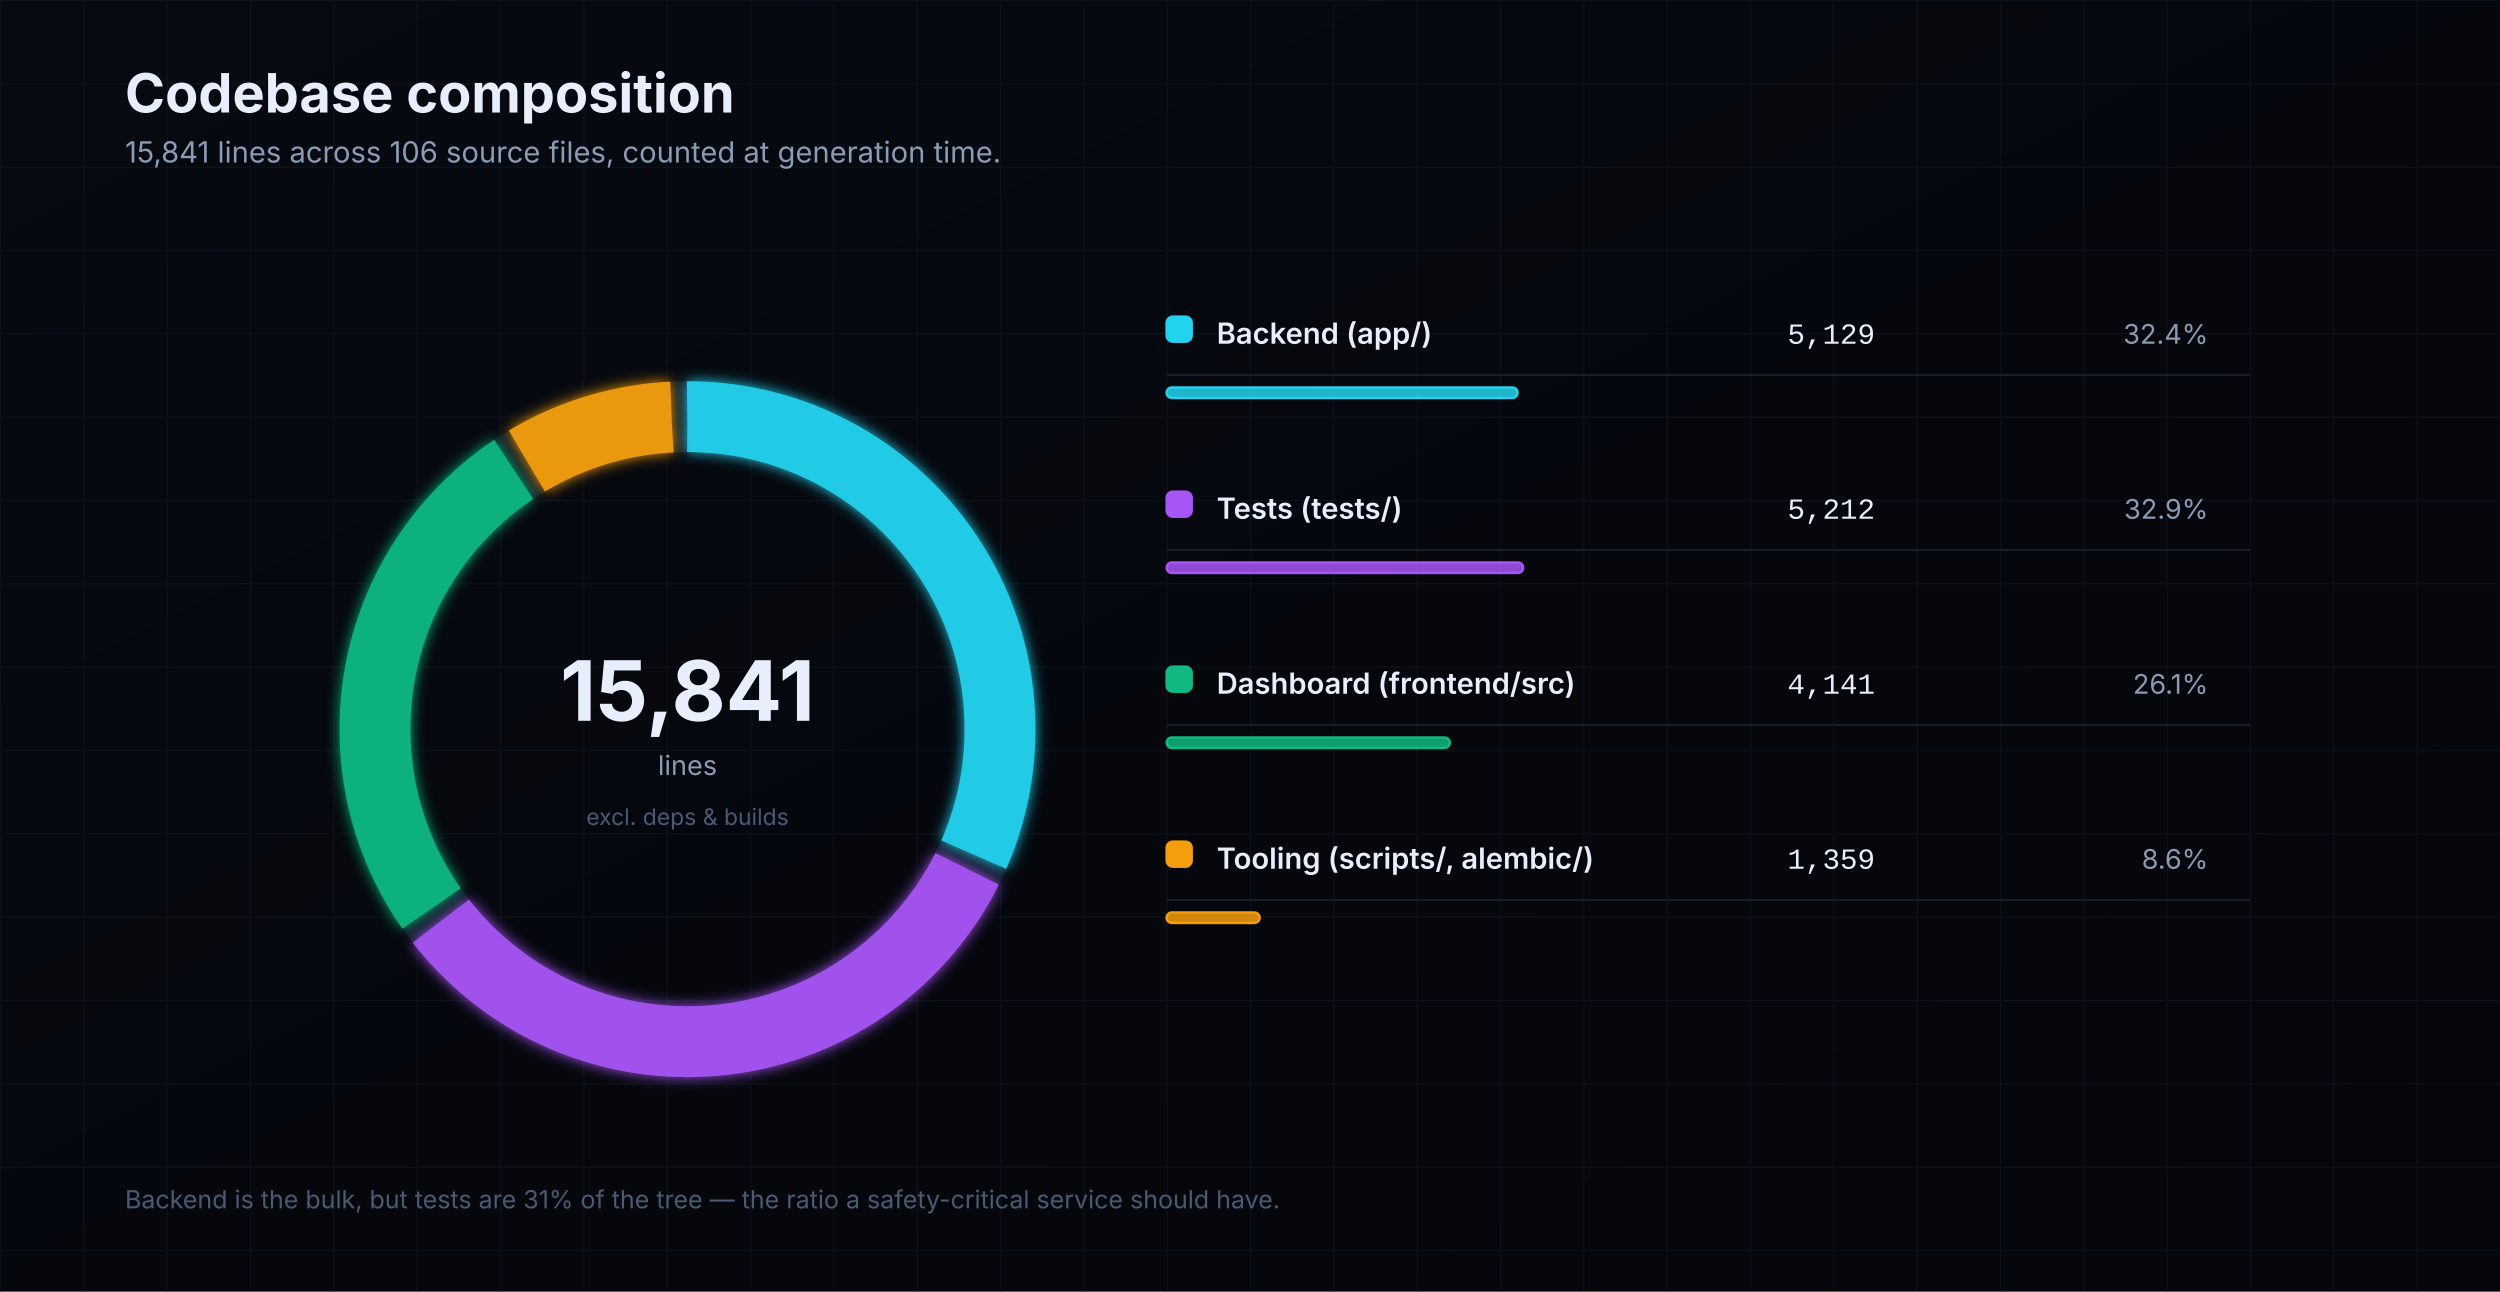
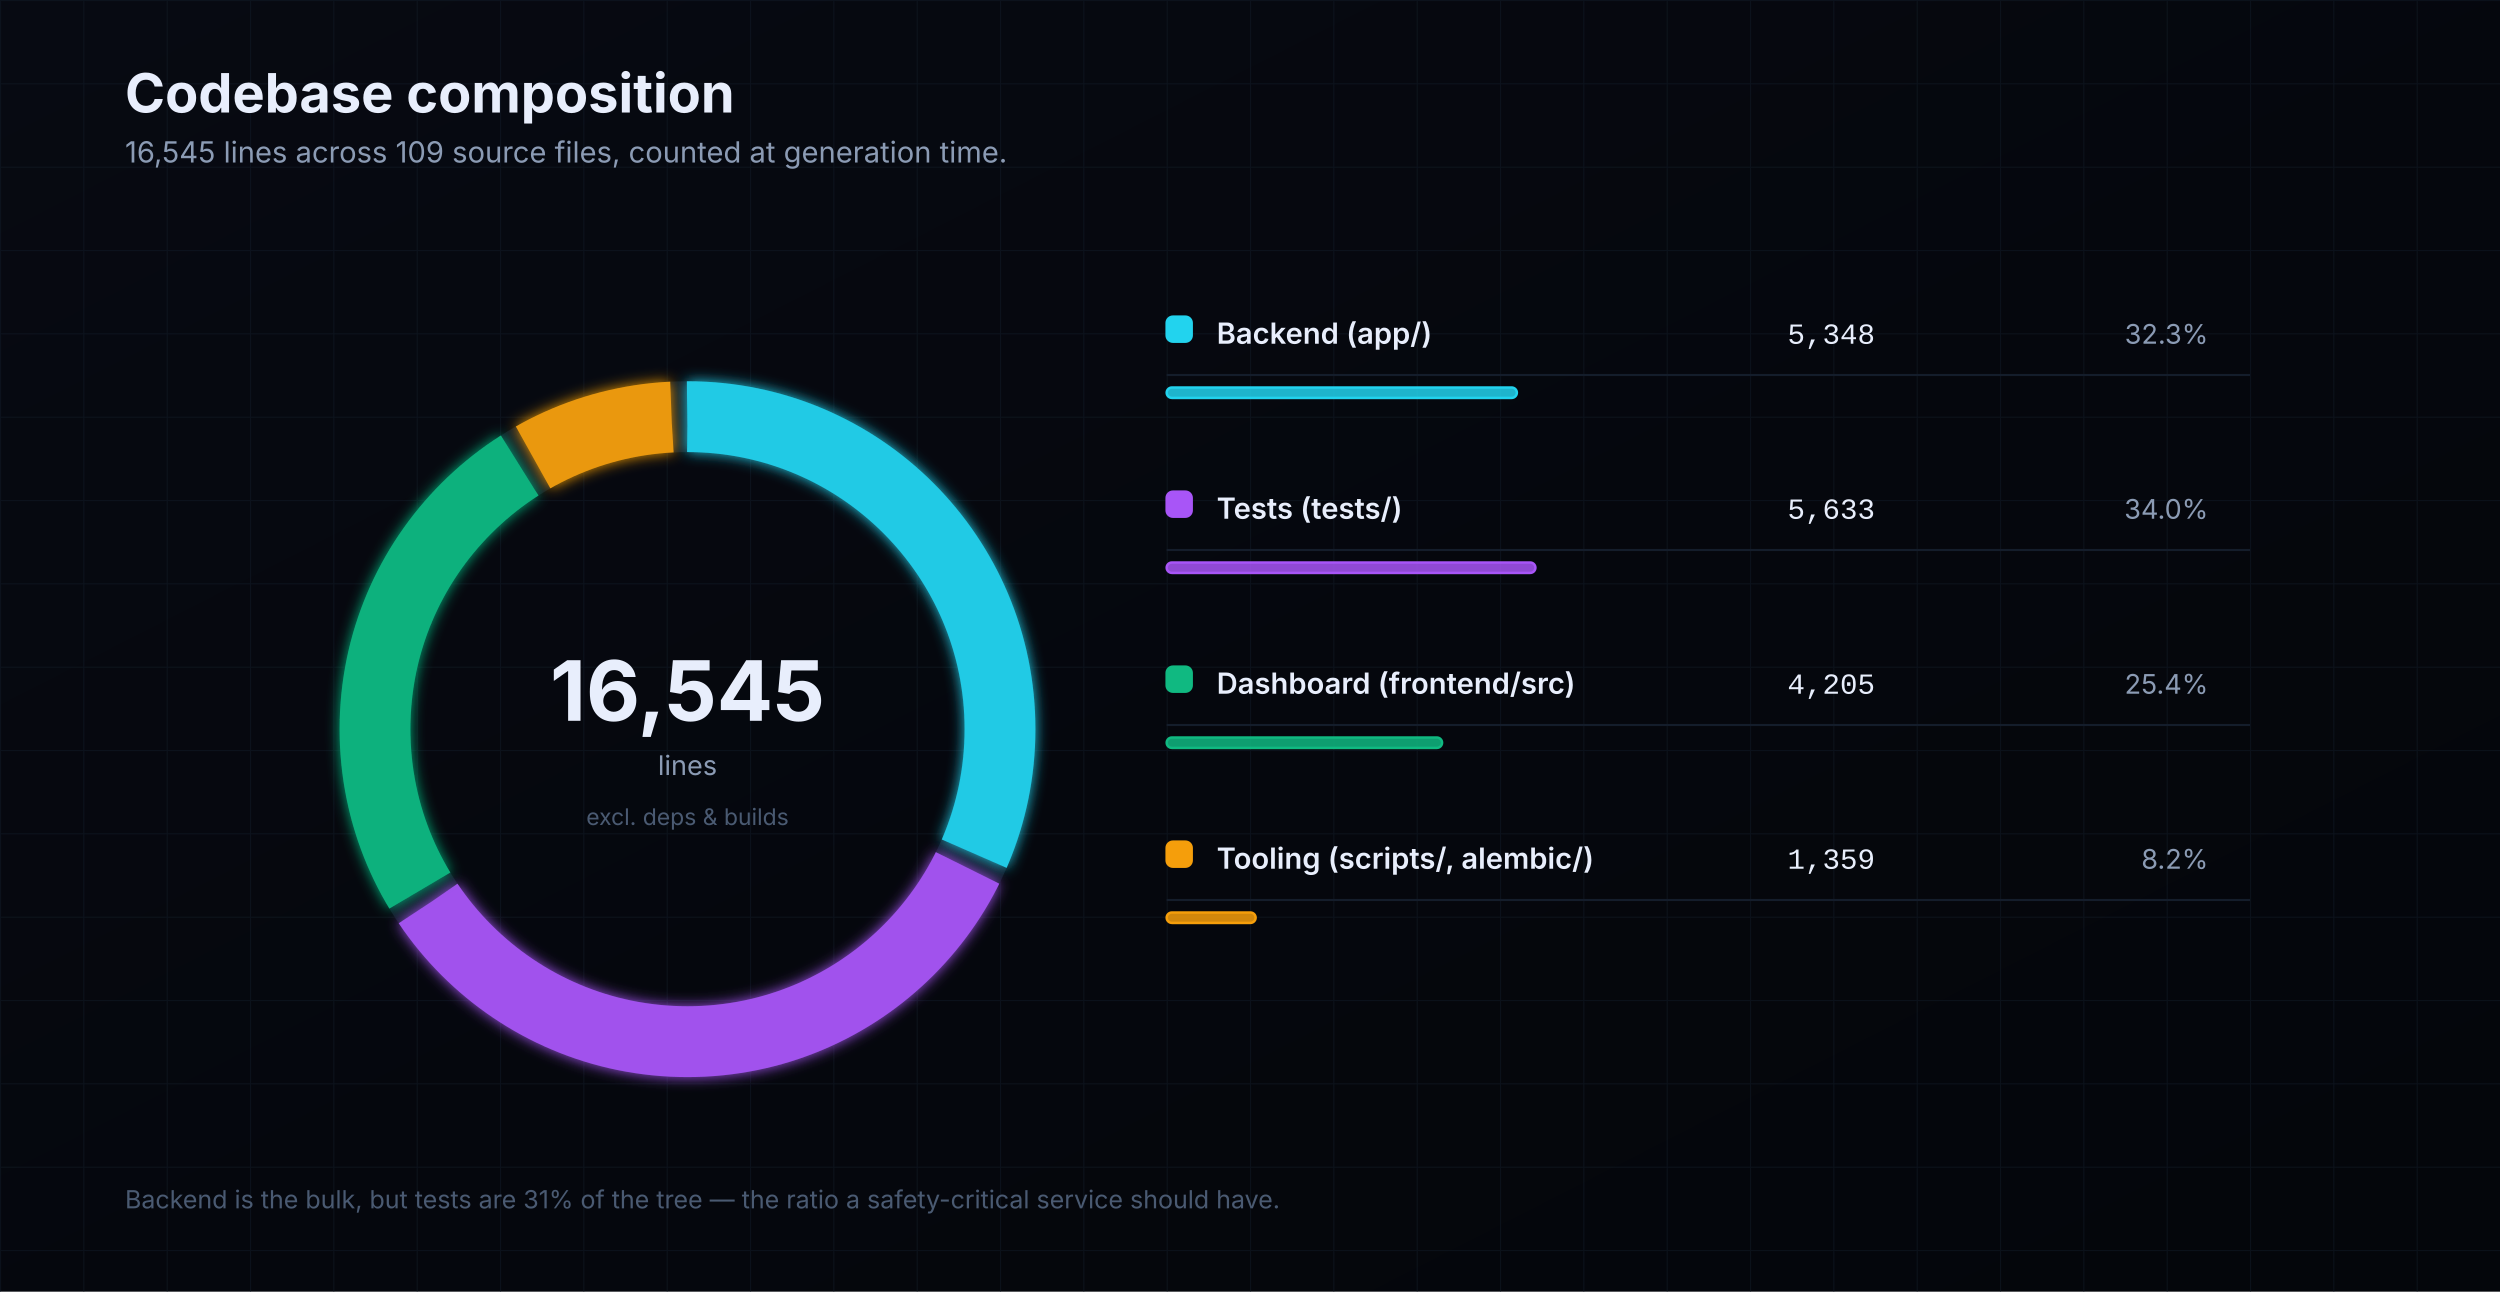
<svg xmlns="http://www.w3.org/2000/svg" width="1200" height="620" viewBox="0 0 1200 620" role="img" aria-label="Codebase composition">
  <defs>
    <linearGradient id="bg" x1="0" y1="0" x2="1" y2="1">
      <stop offset="0%" stop-color="#070a12" />
      <stop offset="55%" stop-color="#05070d" />
      <stop offset="100%" stop-color="#04060b" />
    </linearGradient>
    <linearGradient id="word" x1="0" y1="0" x2="1" y2="0">
      <stop offset="0%" stop-color="#22d3ee" />
      <stop offset="50%" stop-color="#3b82f6" />
      <stop offset="100%" stop-color="#a855f7" />
    </linearGradient>
    <linearGradient id="edge" x1="0" y1="0" x2="1" y2="0">
      <stop offset="0%" stop-color="#22d3ee" stop-opacity="0.55" />
      <stop offset="100%" stop-color="#a855f7" stop-opacity="0.35" />
    </linearGradient>
    <radialGradient id="halo" cx="50%" cy="50%" r="50%">
      <stop offset="0%" stop-color="#22d3ee" stop-opacity="0.20" />
      <stop offset="60%" stop-color="#3b82f6" stop-opacity="0.06" />
      <stop offset="100%" stop-color="#05070d" stop-opacity="0" />
    </radialGradient>
    <radialGradient id="halo2" cx="50%" cy="50%" r="50%">
      <stop offset="0%" stop-color="#a855f7" stop-opacity="0.16" />
      <stop offset="100%" stop-color="#05070d" stop-opacity="0" />
    </radialGradient>
    <filter id="glow" x="-80%" y="-300%" width="260%" height="700%">
      <feGaussianBlur stdDeviation="3.2" result="b" />
      <feMerge>
        <feMergeNode in="b" />
        <feMergeNode in="SourceGraphic" />
      </feMerge>
    </filter>
    <filter id="softglow" x="-60%" y="-60%" width="220%" height="220%">
      <feGaussianBlur stdDeviation="7" result="b" />
      <feMerge>
        <feMergeNode in="b" />
        <feMergeNode in="SourceGraphic" />
      </feMerge>
    </filter>
    <pattern id="grid" width="40" height="40" patternUnits="userSpaceOnUse">
      <path d="M40 0 H0 V40" fill="none" stroke="#111a26" stroke-width="1" />
    </pattern>
    <marker id="arrowhead" viewBox="0 0 10 10" refX="8" refY="5" markerWidth="6" markerHeight="6" orient="auto-start-reverse">
      <path d="M0,0 L10,5 L0,10 z" fill="#4a5a72" />
    </marker>
  </defs>
  <rect width="1200" height="620" fill="url(#bg)" />
  <rect width="1200" height="620" fill="url(#grid)" opacity="0.55" />
  <text x="60.0" y="54.0" font-family="Inter, 'Segoe UI', 'Helvetica Neue', Helvetica, Arial, sans-serif" font-size="26" font-weight="700" fill="#e8eefc" fill-opacity="1.0" text-anchor="start">Codebase composition</text>
-   <text x="60.0" y="78.0" font-family="Inter, 'Segoe UI', 'Helvetica Neue', Helvetica, Arial, sans-serif" font-size="14" font-weight="400" fill="#8b9bb4" fill-opacity="1.0" text-anchor="start">15,841 lines across 106 source files, counted at generation time.</text>
+   <text x="60.0" y="78.0" font-family="Inter, 'Segoe UI', 'Helvetica Neue', Helvetica, Arial, sans-serif" font-size="14" font-weight="400" fill="#8b9bb4" fill-opacity="1.0" text-anchor="start">16,545 lines across 109 source files, counted at generation time.</text>
  <circle cx="330.0" cy="350.0" r="150.0" fill="none" stroke="#111a26" stroke-width="34.0" />
-   <circle cx="330.0" cy="350.0" r="150.0" fill="none" stroke="#22d3ee" stroke-width="34.0" stroke-linecap="butt" stroke-dasharray="297.62 644.86" stroke-dashoffset="-0.00" transform="rotate(-90 330.0 350.0)" filter="url(#glow)" opacity="0.95" />
-   <circle cx="330.0" cy="350.0" r="150.0" fill="none" stroke="#a855f7" stroke-width="34.0" stroke-linecap="butt" stroke-dasharray="302.55 639.92" stroke-dashoffset="-305.16" transform="rotate(-90 330.0 350.0)" filter="url(#glow)" opacity="0.95" />
-   <circle cx="330.0" cy="350.0" r="150.0" fill="none" stroke="#10b981" stroke-width="34.0" stroke-linecap="butt" stroke-dasharray="238.83 703.64" stroke-dashoffset="-615.25" transform="rotate(-90 330.0 350.0)" filter="url(#glow)" opacity="0.95" />
-   <circle cx="330.0" cy="350.0" r="150.0" fill="none" stroke="#f59e0b" stroke-width="34.0" stroke-linecap="butt" stroke-dasharray="73.32 869.16" stroke-dashoffset="-861.62" transform="rotate(-90 330.0 350.0)" filter="url(#glow)" opacity="0.95" />
-   <text x="330.0" y="346.0" font-family="Inter, 'Segoe UI', 'Helvetica Neue', Helvetica, Arial, sans-serif" font-size="40" font-weight="700" fill="#e8eefc" fill-opacity="1.0" text-anchor="middle">15,841</text>
+   <circle cx="330.0" cy="350.0" r="150.0" fill="none" stroke="#22d3ee" stroke-width="34.0" stroke-linecap="butt" stroke-dasharray="297.11 645.37" stroke-dashoffset="-0.00" transform="rotate(-90 330.0 350.0)" filter="url(#glow)" opacity="0.95" />
+   <circle cx="330.0" cy="350.0" r="150.0" fill="none" stroke="#a855f7" stroke-width="34.0" stroke-linecap="butt" stroke-dasharray="313.34 629.14" stroke-dashoffset="-304.65" transform="rotate(-90 330.0 350.0)" filter="url(#glow)" opacity="0.95" />
+   <circle cx="330.0" cy="350.0" r="150.0" fill="none" stroke="#10b981" stroke-width="34.0" stroke-linecap="butt" stroke-dasharray="232.00 710.48" stroke-dashoffset="-625.53" transform="rotate(-90 330.0 350.0)" filter="url(#glow)" opacity="0.95" />
+   <circle cx="330.0" cy="350.0" r="150.0" fill="none" stroke="#f59e0b" stroke-width="34.0" stroke-linecap="butt" stroke-dasharray="69.87 872.60" stroke-dashoffset="-865.06" transform="rotate(-90 330.0 350.0)" filter="url(#glow)" opacity="0.95" />
+   <text x="330.0" y="346.0" font-family="Inter, 'Segoe UI', 'Helvetica Neue', Helvetica, Arial, sans-serif" font-size="40" font-weight="700" fill="#e8eefc" fill-opacity="1.0" text-anchor="middle">16,545</text>
  <text x="330.0" y="372.0" font-family="Inter, 'Segoe UI', 'Helvetica Neue', Helvetica, Arial, sans-serif" font-size="13" font-weight="400" fill="#8b9bb4" fill-opacity="1.0" text-anchor="middle">lines</text>
  <text x="330.0" y="396.0" font-family="Inter, 'Segoe UI', 'Helvetica Neue', Helvetica, Arial, sans-serif" font-size="11" font-weight="400" fill="#4a5a72" fill-opacity="1.0" text-anchor="middle">excl. deps &amp; builds</text>
  <rect x="560.0" y="152.0" width="12.0" height="12.0" rx="3" fill="#22d3ee" fill-opacity="1.0" stroke="#22d3ee" stroke-width="1.2" />
  <text x="584.0" y="165.0" font-family="Inter, 'Segoe UI', 'Helvetica Neue', Helvetica, Arial, sans-serif" font-size="14" font-weight="600" fill="#e8eefc" fill-opacity="1.0" text-anchor="start">Backend (app/)</text>
-   <text x="900.0" y="165.0" font-family="'JetBrains Mono', 'SFMono-Regular', Consolas, 'Liberation Mono', monospace" font-size="14" font-weight="400" fill="#e8eefc" fill-opacity="1.0" text-anchor="end">5,129</text>
-   <text x="1060.0" y="165.0" font-family="Inter, 'Segoe UI', 'Helvetica Neue', Helvetica, Arial, sans-serif" font-size="13" font-weight="400" fill="#8b9bb4" fill-opacity="1.0" text-anchor="end">32.4%</text>
+   <text x="900.0" y="165.0" font-family="'JetBrains Mono', 'SFMono-Regular', Consolas, 'Liberation Mono', monospace" font-size="14" font-weight="400" fill="#e8eefc" fill-opacity="1.0" text-anchor="end">5,348</text>
+   <text x="1060.0" y="165.0" font-family="Inter, 'Segoe UI', 'Helvetica Neue', Helvetica, Arial, sans-serif" font-size="13" font-weight="400" fill="#8b9bb4" fill-opacity="1.0" text-anchor="end">32.3%</text>
  <line x1="560" y1="180.0" x2="1080" y2="180.0" stroke="#141d2b" stroke-width="1" />
-   <rect x="560.0" y="186.0" width="168.4" height="5.0" rx="2.5" fill="#22d3ee" fill-opacity="0.85" stroke="#22d3ee" stroke-width="1.2" />
+   <rect x="560.0" y="186.0" width="168.1" height="5.0" rx="2.5" fill="#22d3ee" fill-opacity="0.85" stroke="#22d3ee" stroke-width="1.2" />
  <rect x="560.0" y="236.0" width="12.0" height="12.0" rx="3" fill="#a855f7" fill-opacity="1.0" stroke="#a855f7" stroke-width="1.2" />
  <text x="584.0" y="249.0" font-family="Inter, 'Segoe UI', 'Helvetica Neue', Helvetica, Arial, sans-serif" font-size="14" font-weight="600" fill="#e8eefc" fill-opacity="1.0" text-anchor="start">Tests (tests/)</text>
-   <text x="900.0" y="249.0" font-family="'JetBrains Mono', 'SFMono-Regular', Consolas, 'Liberation Mono', monospace" font-size="14" font-weight="400" fill="#e8eefc" fill-opacity="1.0" text-anchor="end">5,212</text>
-   <text x="1060.0" y="249.0" font-family="Inter, 'Segoe UI', 'Helvetica Neue', Helvetica, Arial, sans-serif" font-size="13" font-weight="400" fill="#8b9bb4" fill-opacity="1.0" text-anchor="end">32.9%</text>
+   <text x="900.0" y="249.0" font-family="'JetBrains Mono', 'SFMono-Regular', Consolas, 'Liberation Mono', monospace" font-size="14" font-weight="400" fill="#e8eefc" fill-opacity="1.0" text-anchor="end">5,633</text>
+   <text x="1060.0" y="249.0" font-family="Inter, 'Segoe UI', 'Helvetica Neue', Helvetica, Arial, sans-serif" font-size="13" font-weight="400" fill="#8b9bb4" fill-opacity="1.0" text-anchor="end">34.0%</text>
  <line x1="560" y1="264.0" x2="1080" y2="264.0" stroke="#141d2b" stroke-width="1" />
-   <rect x="560.0" y="270.0" width="171.1" height="5.0" rx="2.5" fill="#a855f7" fill-opacity="0.85" stroke="#a855f7" stroke-width="1.2" />
+   <rect x="560.0" y="270.0" width="177.0" height="5.0" rx="2.5" fill="#a855f7" fill-opacity="0.85" stroke="#a855f7" stroke-width="1.2" />
  <rect x="560.0" y="320.0" width="12.0" height="12.0" rx="3" fill="#10b981" fill-opacity="1.0" stroke="#10b981" stroke-width="1.2" />
  <text x="584.0" y="333.0" font-family="Inter, 'Segoe UI', 'Helvetica Neue', Helvetica, Arial, sans-serif" font-size="14" font-weight="600" fill="#e8eefc" fill-opacity="1.0" text-anchor="start">Dashboard (frontend/src)</text>
-   <text x="900.0" y="333.0" font-family="'JetBrains Mono', 'SFMono-Regular', Consolas, 'Liberation Mono', monospace" font-size="14" font-weight="400" fill="#e8eefc" fill-opacity="1.0" text-anchor="end">4,141</text>
-   <text x="1060.0" y="333.0" font-family="Inter, 'Segoe UI', 'Helvetica Neue', Helvetica, Arial, sans-serif" font-size="13" font-weight="400" fill="#8b9bb4" fill-opacity="1.0" text-anchor="end">26.1%</text>
+   <text x="900.0" y="333.0" font-family="'JetBrains Mono', 'SFMono-Regular', Consolas, 'Liberation Mono', monospace" font-size="14" font-weight="400" fill="#e8eefc" fill-opacity="1.0" text-anchor="end">4,205</text>
+   <text x="1060.0" y="333.0" font-family="Inter, 'Segoe UI', 'Helvetica Neue', Helvetica, Arial, sans-serif" font-size="13" font-weight="400" fill="#8b9bb4" fill-opacity="1.0" text-anchor="end">25.4%</text>
  <line x1="560" y1="348.0" x2="1080" y2="348.0" stroke="#141d2b" stroke-width="1" />
-   <rect x="560.0" y="354.0" width="135.9" height="5.0" rx="2.5" fill="#10b981" fill-opacity="0.85" stroke="#10b981" stroke-width="1.2" />
+   <rect x="560.0" y="354.0" width="132.2" height="5.0" rx="2.5" fill="#10b981" fill-opacity="0.85" stroke="#10b981" stroke-width="1.2" />
  <rect x="560.0" y="404.0" width="12.0" height="12.0" rx="3" fill="#f59e0b" fill-opacity="1.0" stroke="#f59e0b" stroke-width="1.2" />
  <text x="584.0" y="417.0" font-family="Inter, 'Segoe UI', 'Helvetica Neue', Helvetica, Arial, sans-serif" font-size="14" font-weight="600" fill="#e8eefc" fill-opacity="1.0" text-anchor="start">Tooling (scripts/, alembic/)</text>
  <text x="900.0" y="417.0" font-family="'JetBrains Mono', 'SFMono-Regular', Consolas, 'Liberation Mono', monospace" font-size="14" font-weight="400" fill="#e8eefc" fill-opacity="1.0" text-anchor="end">1,359</text>
-   <text x="1060.0" y="417.0" font-family="Inter, 'Segoe UI', 'Helvetica Neue', Helvetica, Arial, sans-serif" font-size="13" font-weight="400" fill="#8b9bb4" fill-opacity="1.0" text-anchor="end">8.6%</text>
+   <text x="1060.0" y="417.0" font-family="Inter, 'Segoe UI', 'Helvetica Neue', Helvetica, Arial, sans-serif" font-size="13" font-weight="400" fill="#8b9bb4" fill-opacity="1.0" text-anchor="end">8.2%</text>
  <line x1="560" y1="432.0" x2="1080" y2="432.0" stroke="#141d2b" stroke-width="1" />
-   <rect x="560.0" y="438.0" width="44.6" height="5.0" rx="2.5" fill="#f59e0b" fill-opacity="0.85" stroke="#f59e0b" stroke-width="1.2" />
+   <rect x="560.0" y="438.0" width="42.7" height="5.0" rx="2.5" fill="#f59e0b" fill-opacity="0.85" stroke="#f59e0b" stroke-width="1.2" />
  <text x="60.0" y="580.0" font-family="Inter, 'Segoe UI', 'Helvetica Neue', Helvetica, Arial, sans-serif" font-size="12" font-weight="400" fill="#4a5a72" fill-opacity="1.0" text-anchor="start">Backend is the bulk, but tests are 31% of the tree — the ratio a safety-critical service should have.</text>
</svg>
